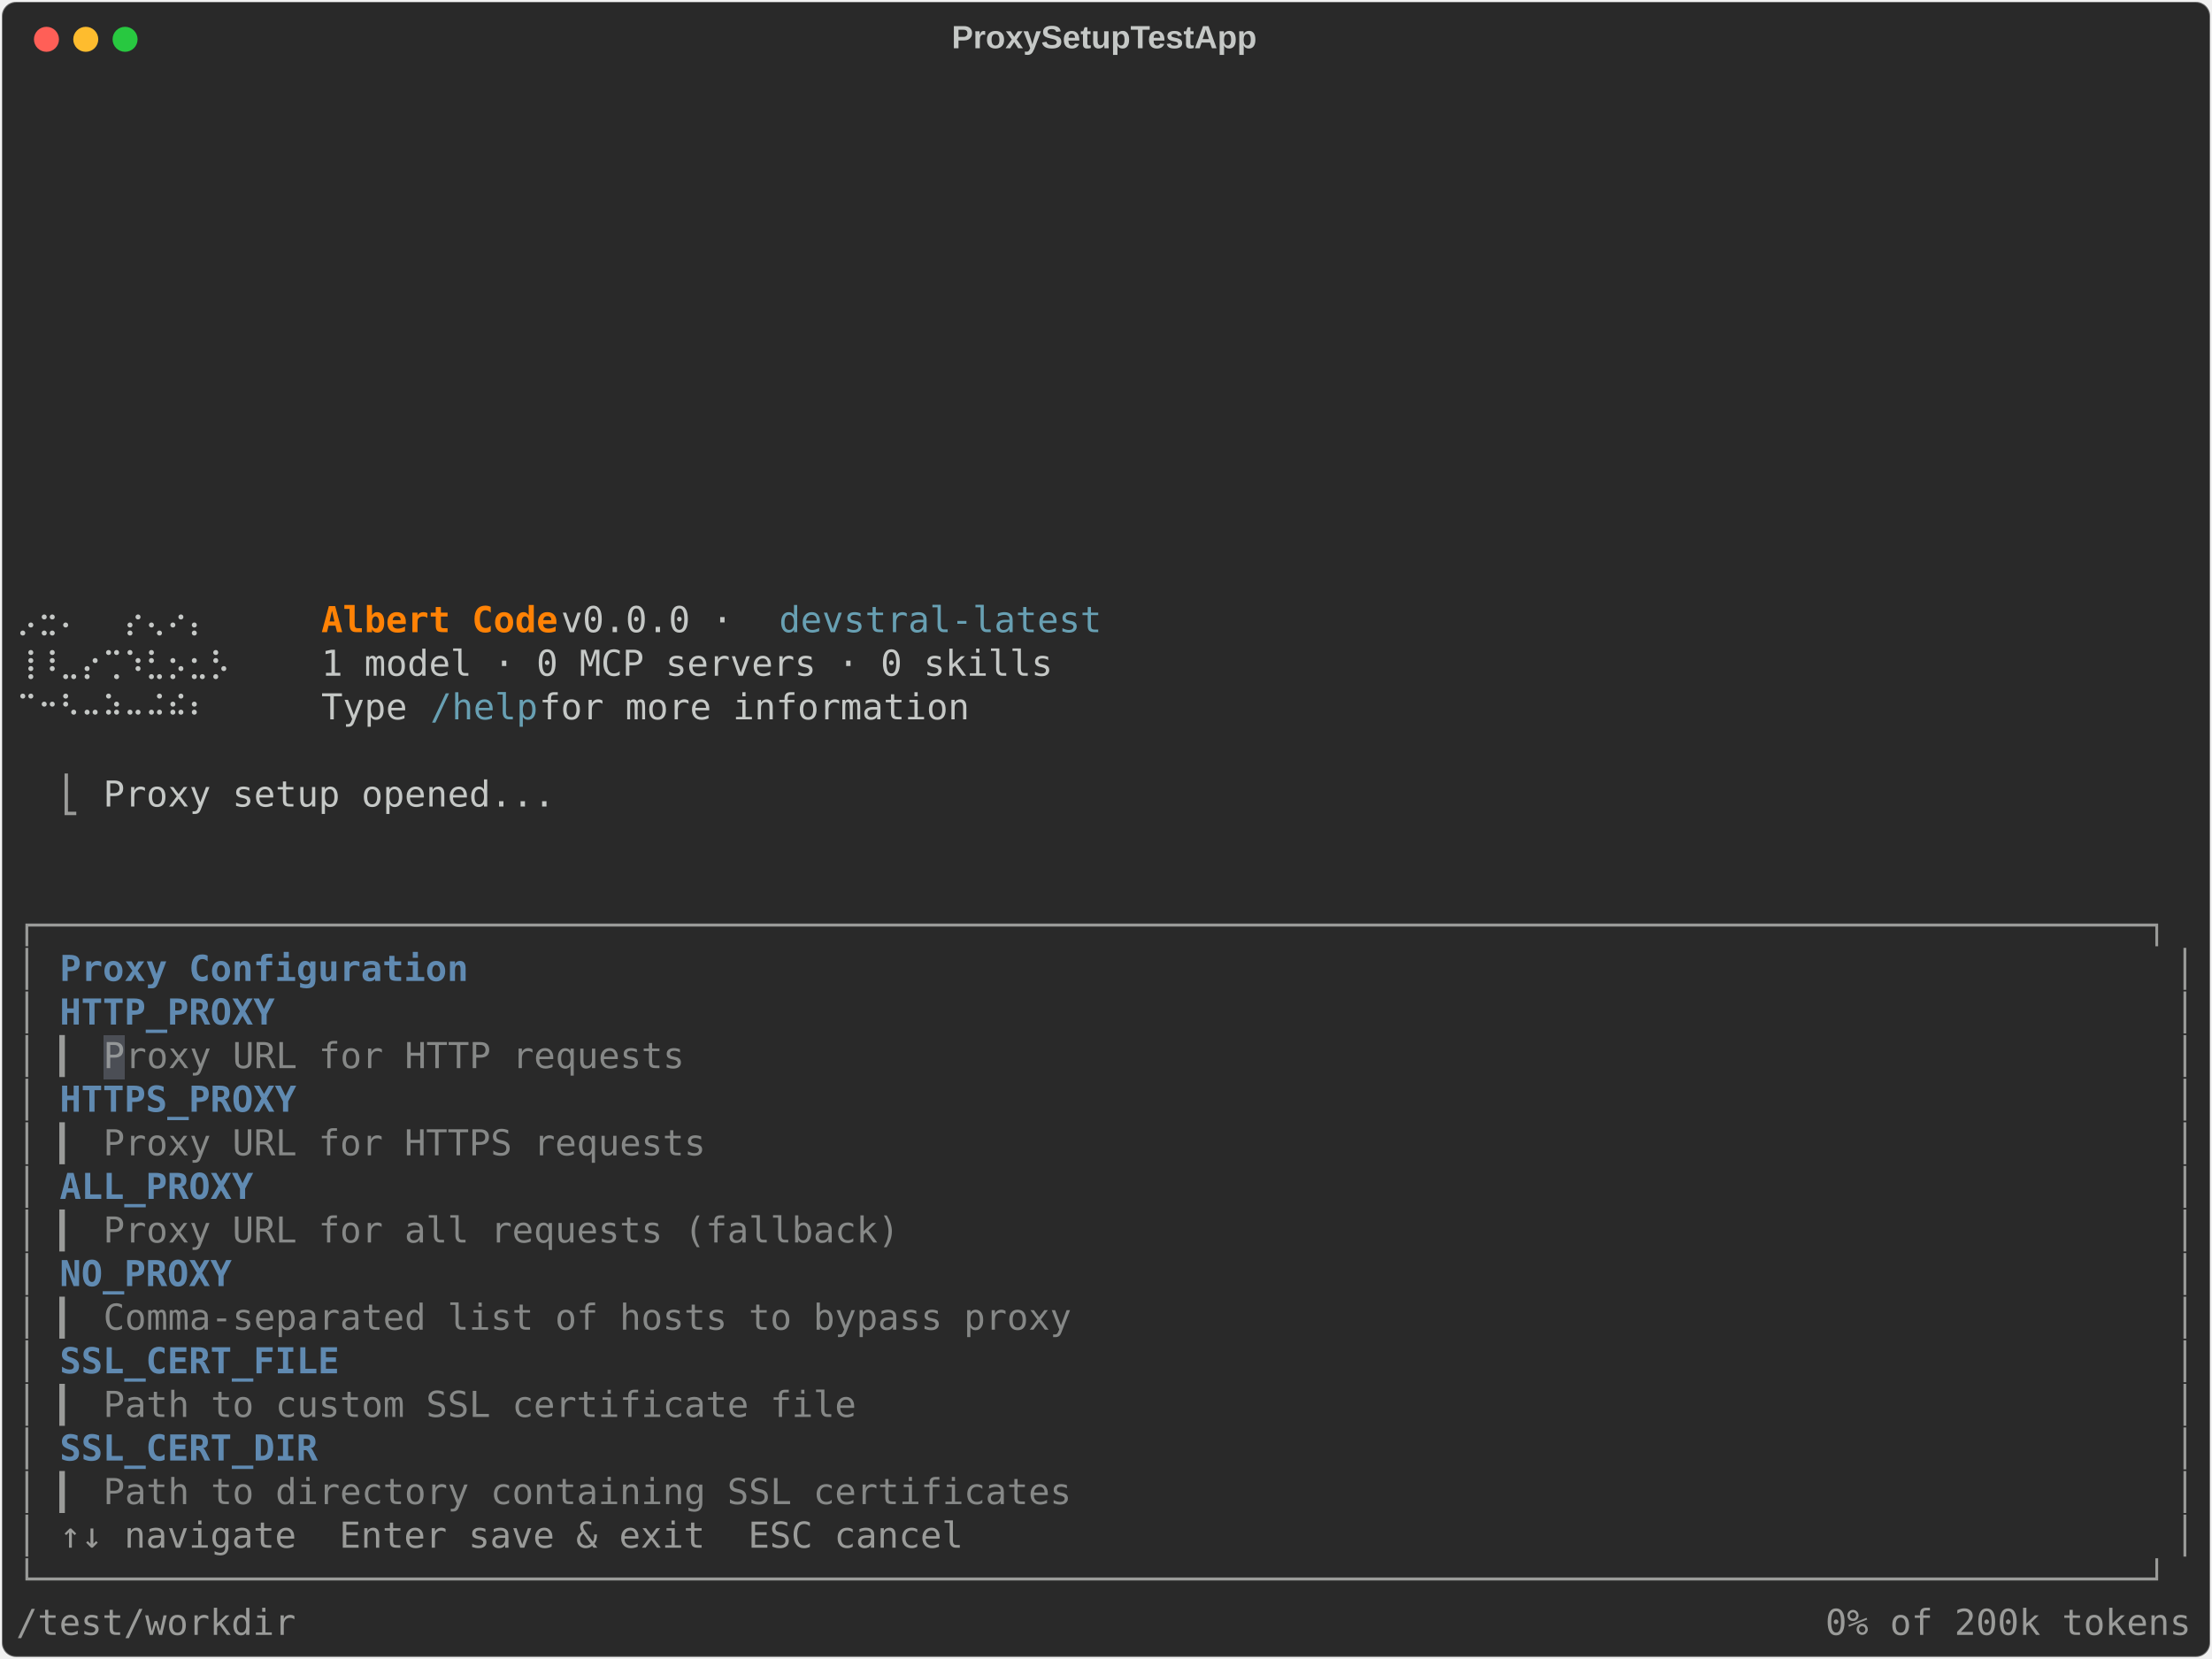
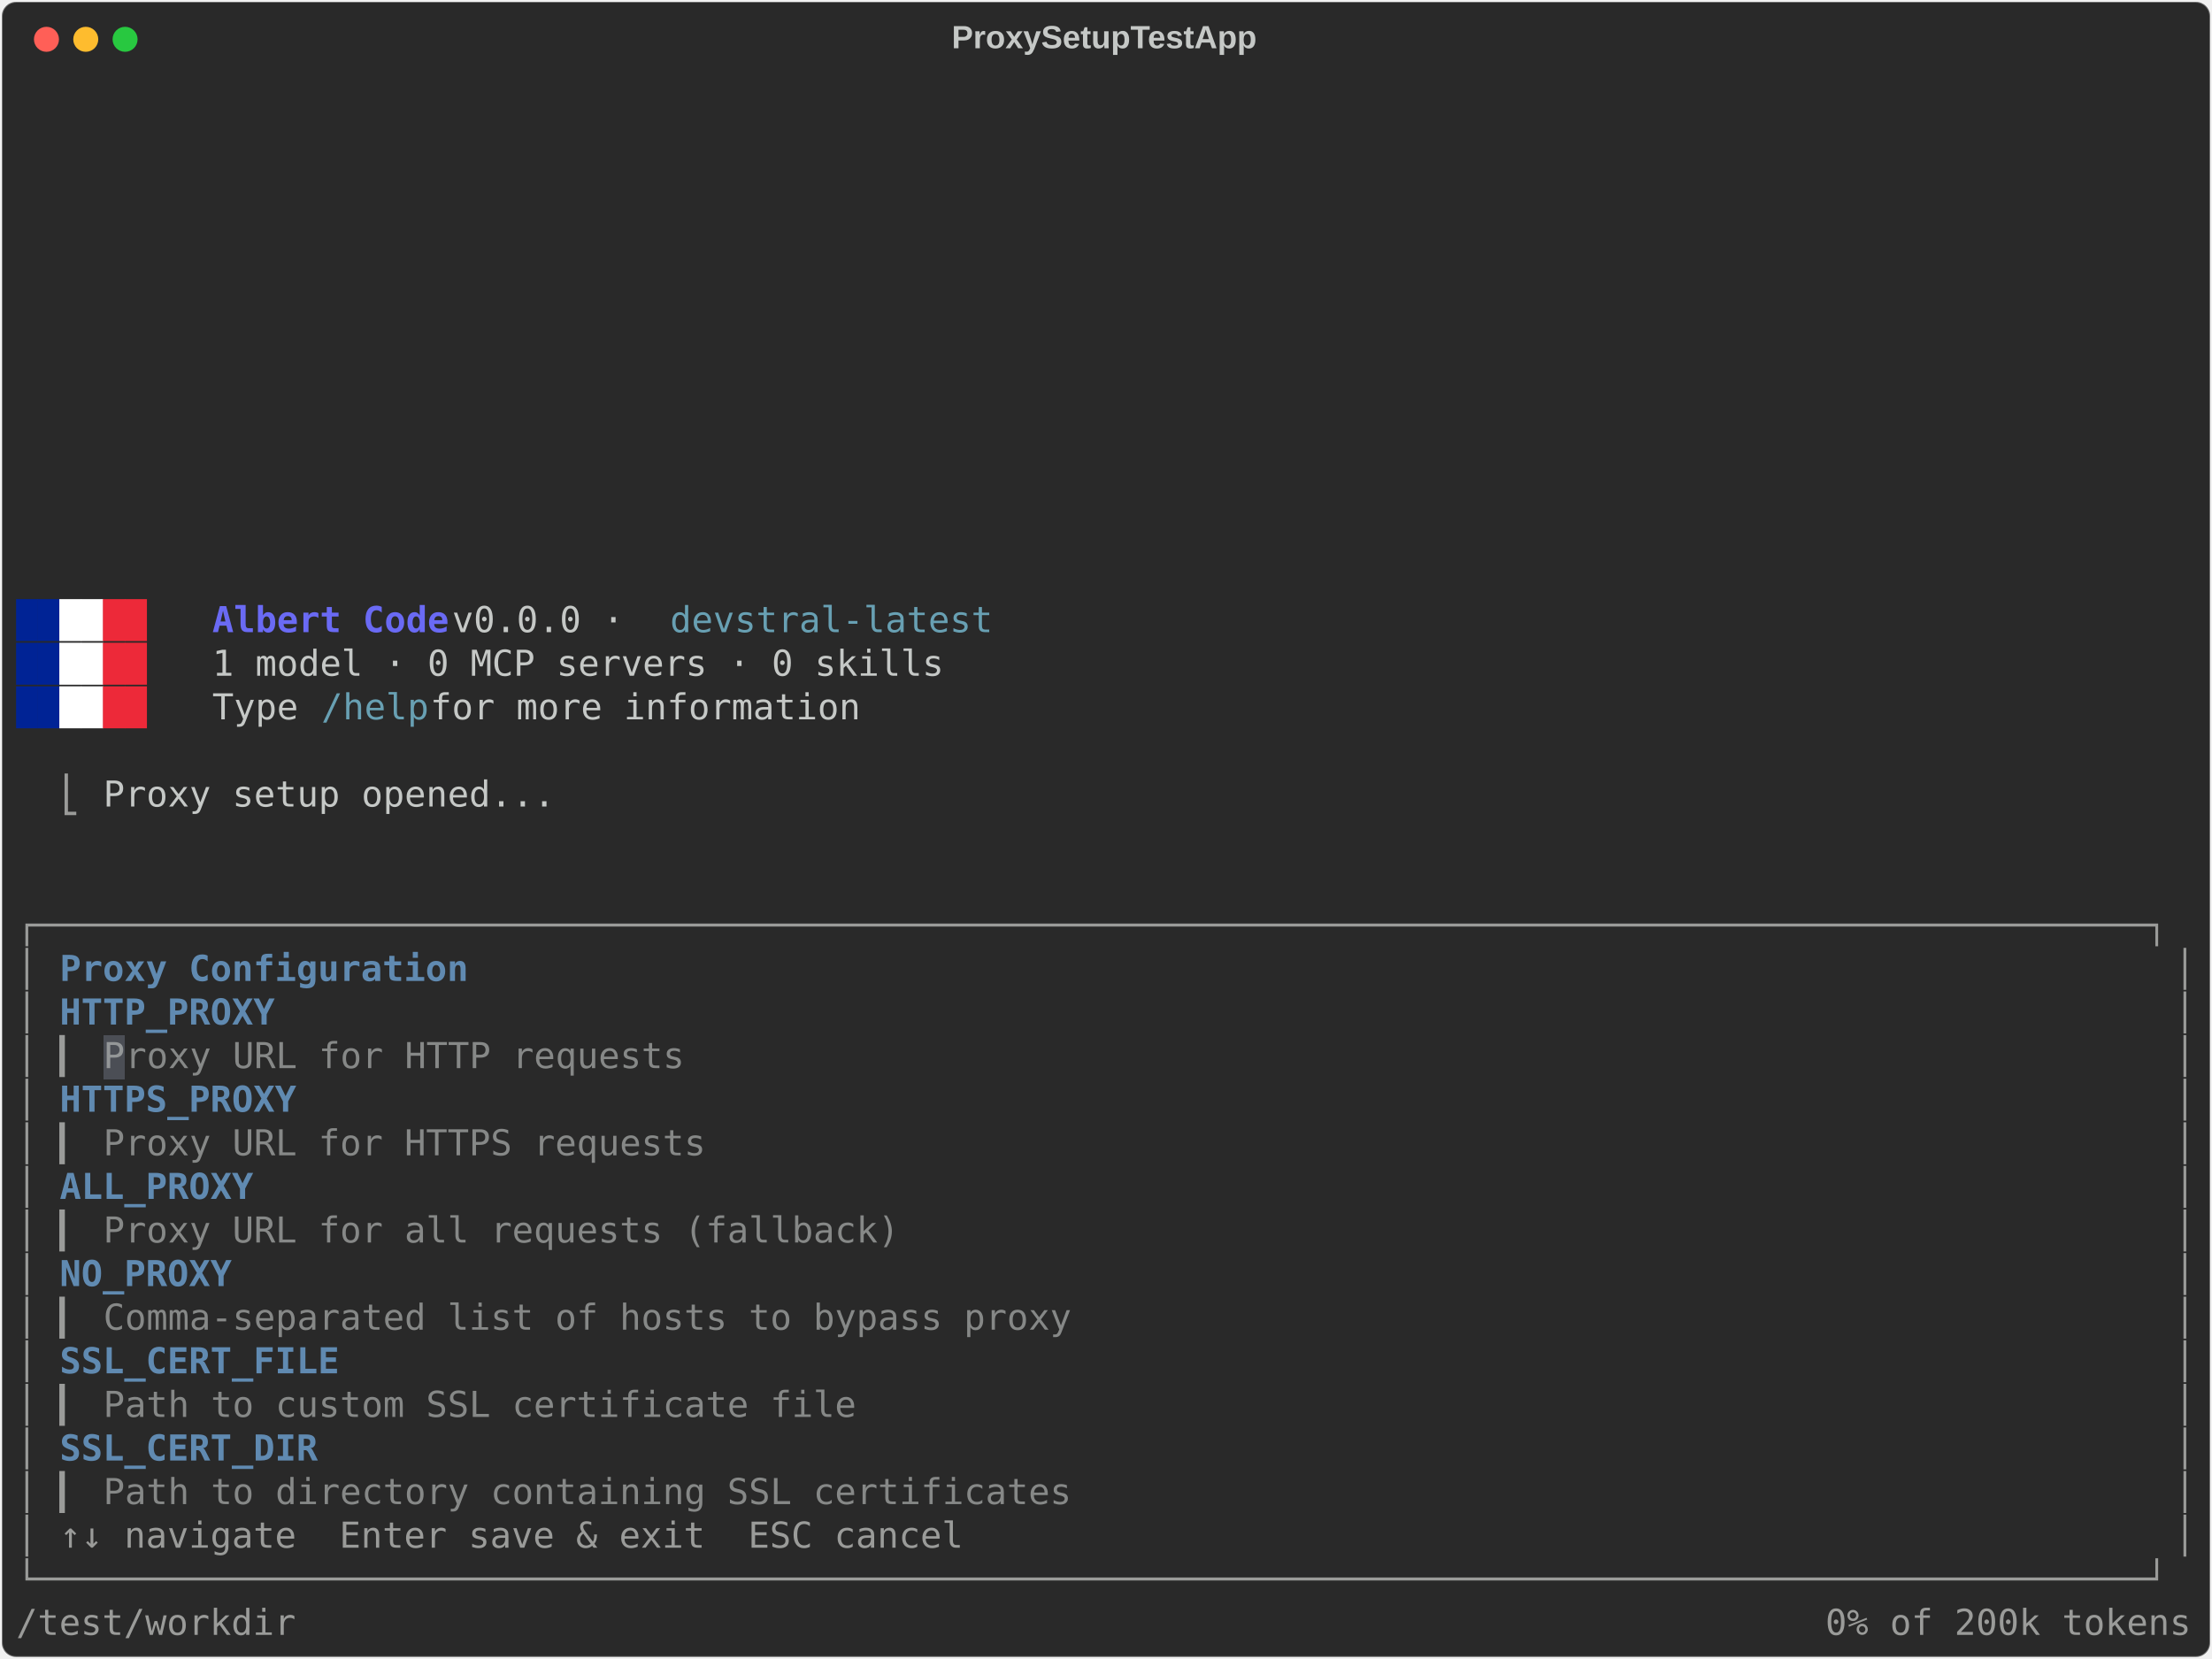
<svg xmlns="http://www.w3.org/2000/svg" class="rich-terminal" viewBox="0 0 1238 928.4">
  <style>

    @font-face {
        font-family: "Fira Code";
        src: local("FiraCode-Regular"),
                url("https://cdnjs.cloudflare.com/ajax/libs/firacode/6.2.0/woff2/FiraCode-Regular.woff2") format("woff2"),
                url("https://cdnjs.cloudflare.com/ajax/libs/firacode/6.2.0/woff/FiraCode-Regular.woff") format("woff");
        font-style: normal;
        font-weight: 400;
    }
    @font-face {
        font-family: "Fira Code";
        src: local("FiraCode-Bold"),
                url("https://cdnjs.cloudflare.com/ajax/libs/firacode/6.2.0/woff2/FiraCode-Bold.woff2") format("woff2"),
                url("https://cdnjs.cloudflare.com/ajax/libs/firacode/6.2.0/woff/FiraCode-Bold.woff") format("woff");
        font-style: bold;
        font-weight: 700;
    }

    .terminal-matrix {
        font-family: Fira Code, monospace;
        font-size: 20px;
        line-height: 24.4px;
        font-variant-east-asian: full-width;
    }

    .terminal-title {
        font-size: 18px;
        font-weight: bold;
        font-family: arial;
    }

    .terminal-r1 { fill: #c5c8c6 }
- .terminal-r2 { fill: #ff8205;font-weight: bold }
- .terminal-r3 { fill: #68a0b3 }
- .terminal-r4 { fill: #9a9b99 }
- .terminal-r5 { fill: #608ab1;font-weight: bold }
- .terminal-r6 { fill: #949798 }
- .terminal-r7 { fill: #868887 }
+ .terminal-r2 { fill: #002395 }
+ .terminal-r3 { fill: #ffffff }
+ .terminal-r4 { fill: #ed2939 }
+ .terminal-r5 { fill: #6a6af4;font-weight: bold }
+ .terminal-r6 { fill: #68a0b3 }
+ .terminal-r7 { fill: #9a9b99 }
+ .terminal-r8 { fill: #608ab1;font-weight: bold }
+ .terminal-r9 { fill: #949798 }
+ .terminal-r10 { fill: #868887 }
    </style>
  <defs>
    <clipPath id="terminal-clip-terminal">
      <rect x="0" y="0" width="1219.0" height="877.4" />
    </clipPath>
    <clipPath id="terminal-line-0">
      <rect x="0" y="1.5" width="1220" height="24.65" />
    </clipPath>
    <clipPath id="terminal-line-1">
      <rect x="0" y="25.9" width="1220" height="24.65" />
    </clipPath>
    <clipPath id="terminal-line-2">
      <rect x="0" y="50.3" width="1220" height="24.65" />
    </clipPath>
    <clipPath id="terminal-line-3">
      <rect x="0" y="74.7" width="1220" height="24.65" />
    </clipPath>
    <clipPath id="terminal-line-4">
      <rect x="0" y="99.1" width="1220" height="24.65" />
    </clipPath>
    <clipPath id="terminal-line-5">
      <rect x="0" y="123.5" width="1220" height="24.65" />
    </clipPath>
    <clipPath id="terminal-line-6">
      <rect x="0" y="147.9" width="1220" height="24.65" />
    </clipPath>
    <clipPath id="terminal-line-7">
      <rect x="0" y="172.3" width="1220" height="24.65" />
    </clipPath>
    <clipPath id="terminal-line-8">
      <rect x="0" y="196.7" width="1220" height="24.65" />
    </clipPath>
    <clipPath id="terminal-line-9">
      <rect x="0" y="221.1" width="1220" height="24.65" />
    </clipPath>
    <clipPath id="terminal-line-10">
      <rect x="0" y="245.5" width="1220" height="24.65" />
    </clipPath>
    <clipPath id="terminal-line-11">
      <rect x="0" y="269.9" width="1220" height="24.65" />
    </clipPath>
    <clipPath id="terminal-line-12">
      <rect x="0" y="294.3" width="1220" height="24.65" />
    </clipPath>
    <clipPath id="terminal-line-13">
      <rect x="0" y="318.7" width="1220" height="24.65" />
    </clipPath>
    <clipPath id="terminal-line-14">
      <rect x="0" y="343.1" width="1220" height="24.65" />
    </clipPath>
    <clipPath id="terminal-line-15">
      <rect x="0" y="367.5" width="1220" height="24.65" />
    </clipPath>
    <clipPath id="terminal-line-16">
      <rect x="0" y="391.9" width="1220" height="24.65" />
    </clipPath>
    <clipPath id="terminal-line-17">
      <rect x="0" y="416.3" width="1220" height="24.65" />
    </clipPath>
    <clipPath id="terminal-line-18">
      <rect x="0" y="440.7" width="1220" height="24.65" />
    </clipPath>
    <clipPath id="terminal-line-19">
      <rect x="0" y="465.1" width="1220" height="24.65" />
    </clipPath>
    <clipPath id="terminal-line-20">
      <rect x="0" y="489.5" width="1220" height="24.65" />
    </clipPath>
    <clipPath id="terminal-line-21">
      <rect x="0" y="513.9" width="1220" height="24.65" />
    </clipPath>
    <clipPath id="terminal-line-22">
      <rect x="0" y="538.3" width="1220" height="24.65" />
    </clipPath>
    <clipPath id="terminal-line-23">
      <rect x="0" y="562.7" width="1220" height="24.65" />
    </clipPath>
    <clipPath id="terminal-line-24">
      <rect x="0" y="587.1" width="1220" height="24.65" />
    </clipPath>
    <clipPath id="terminal-line-25">
      <rect x="0" y="611.5" width="1220" height="24.65" />
    </clipPath>
    <clipPath id="terminal-line-26">
      <rect x="0" y="635.9" width="1220" height="24.65" />
    </clipPath>
    <clipPath id="terminal-line-27">
      <rect x="0" y="660.3" width="1220" height="24.65" />
    </clipPath>
    <clipPath id="terminal-line-28">
      <rect x="0" y="684.7" width="1220" height="24.65" />
    </clipPath>
    <clipPath id="terminal-line-29">
      <rect x="0" y="709.1" width="1220" height="24.65" />
    </clipPath>
    <clipPath id="terminal-line-30">
      <rect x="0" y="733.5" width="1220" height="24.65" />
    </clipPath>
    <clipPath id="terminal-line-31">
      <rect x="0" y="757.9" width="1220" height="24.65" />
    </clipPath>
    <clipPath id="terminal-line-32">
      <rect x="0" y="782.3" width="1220" height="24.65" />
    </clipPath>
    <clipPath id="terminal-line-33">
      <rect x="0" y="806.7" width="1220" height="24.65" />
    </clipPath>
    <clipPath id="terminal-line-34">
      <rect x="0" y="831.1" width="1220" height="24.65" />
    </clipPath>
  </defs>
  <rect fill="#292929" stroke="rgba(255,255,255,0.35)" stroke-width="1" x="1" y="1" width="1236" height="926.4" rx="8" />
  <text class="terminal-title" fill="#c5c8c6" text-anchor="middle" x="618" y="27">ProxySetupTestApp</text>
  <g transform="translate(26,22)">
    <circle cx="0" cy="0" r="7" fill="#ff5f57" />
    <circle cx="22" cy="0" r="7" fill="#febc2e" />
    <circle cx="44" cy="0" r="7" fill="#28c840" />
  </g>
  <g transform="translate(9, 41)" clip-path="url(#terminal-clip-terminal)">
    <rect fill="#4b4e55" x="48.8" y="538.3" width="12.2" height="24.65" shape-rendering="crispEdges" />
    <g class="terminal-matrix">
      <text class="terminal-r1" x="1220" y="20" textLength="12.2" clip-path="url(#terminal-line-0)">
</text>
      <text class="terminal-r1" x="1220" y="44.4" textLength="12.2" clip-path="url(#terminal-line-1)">
</text>
      <text class="terminal-r1" x="1220" y="68.8" textLength="12.2" clip-path="url(#terminal-line-2)">
</text>
      <text class="terminal-r1" x="1220" y="93.2" textLength="12.2" clip-path="url(#terminal-line-3)">
</text>
      <text class="terminal-r1" x="1220" y="117.6" textLength="12.2" clip-path="url(#terminal-line-4)">
</text>
      <text class="terminal-r1" x="1220" y="142" textLength="12.2" clip-path="url(#terminal-line-5)">
</text>
      <text class="terminal-r1" x="1220" y="166.4" textLength="12.2" clip-path="url(#terminal-line-6)">
</text>
      <text class="terminal-r1" x="1220" y="190.8" textLength="12.2" clip-path="url(#terminal-line-7)">
</text>
      <text class="terminal-r1" x="1220" y="215.2" textLength="12.2" clip-path="url(#terminal-line-8)">
</text>
      <text class="terminal-r1" x="1220" y="239.6" textLength="12.2" clip-path="url(#terminal-line-9)">
</text>
      <text class="terminal-r1" x="1220" y="264" textLength="12.2" clip-path="url(#terminal-line-10)">
</text>
      <text class="terminal-r1" x="1220" y="288.4" textLength="12.2" clip-path="url(#terminal-line-11)">
</text>
-       <text class="terminal-r1" x="0" y="312.8" textLength="134.2" clip-path="url(#terminal-line-12)">  ⡠⣒⠄  ⡔⢄⠔⡄</text>
-       <text class="terminal-r2" x="170.8" y="312.8" textLength="134.2" clip-path="url(#terminal-line-12)">Albert Code</text>
-       <text class="terminal-r1" x="305" y="312.8" textLength="122" clip-path="url(#terminal-line-12)"> v0.0.0 · </text>
-       <text class="terminal-r3" x="427" y="312.8" textLength="183" clip-path="url(#terminal-line-12)">devstral-latest</text>
+       <text class="terminal-r2" x="0" y="312.8" textLength="12.2" clip-path="url(#terminal-line-12)">█</text>
+       <text class="terminal-r2" x="12.2" y="312.8" textLength="12.2" clip-path="url(#terminal-line-12)">█</text>
+       <text class="terminal-r3" x="24.4" y="312.8" textLength="12.2" clip-path="url(#terminal-line-12)">█</text>
+       <text class="terminal-r3" x="36.6" y="312.8" textLength="12.2" clip-path="url(#terminal-line-12)">█</text>
+       <text class="terminal-r4" x="48.8" y="312.8" textLength="12.2" clip-path="url(#terminal-line-12)">█</text>
+       <text class="terminal-r4" x="61" y="312.8" textLength="12.2" clip-path="url(#terminal-line-12)">█</text>
+       <text class="terminal-r5" x="109.8" y="312.8" textLength="134.2" clip-path="url(#terminal-line-12)">Albert Code</text>
+       <text class="terminal-r1" x="244" y="312.8" textLength="122" clip-path="url(#terminal-line-12)"> v0.0.0 · </text>
+       <text class="terminal-r6" x="366" y="312.8" textLength="183" clip-path="url(#terminal-line-12)">devstral-latest</text>
      <text class="terminal-r1" x="1220" y="312.8" textLength="12.2" clip-path="url(#terminal-line-12)">
</text>
-       <text class="terminal-r1" x="0" y="337.2" textLength="134.2" clip-path="url(#terminal-line-13)"> ⢸⠸⣀⡔⢉⠱⣃⡢⣂⡣</text>
-       <text class="terminal-r1" x="170.8" y="337.2" textLength="414.8" clip-path="url(#terminal-line-13)">1 model · 0 MCP servers · 0 skills</text>
+       <text class="terminal-r2" x="0" y="337.2" textLength="12.2" clip-path="url(#terminal-line-13)">█</text>
+       <text class="terminal-r2" x="12.2" y="337.2" textLength="12.2" clip-path="url(#terminal-line-13)">█</text>
+       <text class="terminal-r3" x="24.4" y="337.2" textLength="12.2" clip-path="url(#terminal-line-13)">█</text>
+       <text class="terminal-r3" x="36.6" y="337.2" textLength="12.2" clip-path="url(#terminal-line-13)">█</text>
+       <text class="terminal-r4" x="48.8" y="337.2" textLength="12.2" clip-path="url(#terminal-line-13)">█</text>
+       <text class="terminal-r4" x="61" y="337.2" textLength="12.2" clip-path="url(#terminal-line-13)">█</text>
+       <text class="terminal-r1" x="109.8" y="337.2" textLength="414.8" clip-path="url(#terminal-line-13)">1 model · 0 MCP servers · 0 skills</text>
      <text class="terminal-r1" x="1220" y="337.2" textLength="12.2" clip-path="url(#terminal-line-13)">
</text>
-       <text class="terminal-r1" x="0" y="361.6" textLength="134.2" clip-path="url(#terminal-line-14)">  ⠉⠒⠣⠤⠵⠤⠬⠮⠆</text>
-       <text class="terminal-r1" x="170.8" y="361.6" textLength="61" clip-path="url(#terminal-line-14)">Type </text>
-       <text class="terminal-r3" x="231.8" y="361.6" textLength="61" clip-path="url(#terminal-line-14)">/help</text>
-       <text class="terminal-r1" x="292.8" y="361.6" textLength="256.2" clip-path="url(#terminal-line-14)"> for more information</text>
+       <text class="terminal-r2" x="0" y="361.6" textLength="12.2" clip-path="url(#terminal-line-14)">█</text>
+       <text class="terminal-r2" x="12.2" y="361.6" textLength="12.2" clip-path="url(#terminal-line-14)">█</text>
+       <text class="terminal-r3" x="24.4" y="361.6" textLength="12.2" clip-path="url(#terminal-line-14)">█</text>
+       <text class="terminal-r3" x="36.6" y="361.6" textLength="12.2" clip-path="url(#terminal-line-14)">█</text>
+       <text class="terminal-r4" x="48.8" y="361.6" textLength="12.2" clip-path="url(#terminal-line-14)">█</text>
+       <text class="terminal-r4" x="61" y="361.6" textLength="12.2" clip-path="url(#terminal-line-14)">█</text>
+       <text class="terminal-r1" x="109.8" y="361.6" textLength="61" clip-path="url(#terminal-line-14)">Type </text>
+       <text class="terminal-r6" x="170.8" y="361.6" textLength="61" clip-path="url(#terminal-line-14)">/help</text>
+       <text class="terminal-r1" x="231.8" y="361.6" textLength="256.2" clip-path="url(#terminal-line-14)"> for more information</text>
      <text class="terminal-r1" x="1220" y="361.6" textLength="12.2" clip-path="url(#terminal-line-14)">
</text>
      <text class="terminal-r1" x="1220" y="386" textLength="12.2" clip-path="url(#terminal-line-15)">
</text>
-       <text class="terminal-r4" x="24.4" y="410.4" textLength="12.2" clip-path="url(#terminal-line-16)">⎣</text>
+       <text class="terminal-r7" x="24.4" y="410.4" textLength="12.2" clip-path="url(#terminal-line-16)">⎣</text>
      <text class="terminal-r1" x="48.8" y="410.4" textLength="256.2" clip-path="url(#terminal-line-16)">Proxy setup opened...</text>
      <text class="terminal-r1" x="1220" y="410.4" textLength="12.2" clip-path="url(#terminal-line-16)">
</text>
      <text class="terminal-r1" x="1220" y="434.8" textLength="12.2" clip-path="url(#terminal-line-17)">
</text>
      <text class="terminal-r1" x="1220" y="459.2" textLength="12.2" clip-path="url(#terminal-line-18)">
</text>
-       <text class="terminal-r4" x="0" y="483.6" textLength="1220" clip-path="url(#terminal-line-19)">┌──────────────────────────────────────────────────────────────────────────────────────────────────┐</text>
+       <text class="terminal-r7" x="0" y="483.6" textLength="1220" clip-path="url(#terminal-line-19)">┌──────────────────────────────────────────────────────────────────────────────────────────────────┐</text>
      <text class="terminal-r1" x="1220" y="483.6" textLength="12.2" clip-path="url(#terminal-line-19)">
</text>
-       <text class="terminal-r4" x="0" y="508" textLength="12.2" clip-path="url(#terminal-line-20)">│</text>
-       <text class="terminal-r5" x="24.4" y="508" textLength="231.8" clip-path="url(#terminal-line-20)">Proxy Configuration</text>
-       <text class="terminal-r4" x="1207.8" y="508" textLength="12.2" clip-path="url(#terminal-line-20)">│</text>
+       <text class="terminal-r7" x="0" y="508" textLength="12.2" clip-path="url(#terminal-line-20)">│</text>
+       <text class="terminal-r8" x="24.4" y="508" textLength="231.8" clip-path="url(#terminal-line-20)">Proxy Configuration</text>
+       <text class="terminal-r7" x="1207.8" y="508" textLength="12.2" clip-path="url(#terminal-line-20)">│</text>
      <text class="terminal-r1" x="1220" y="508" textLength="12.2" clip-path="url(#terminal-line-20)">
</text>
-       <text class="terminal-r4" x="0" y="532.4" textLength="12.2" clip-path="url(#terminal-line-21)">│</text>
-       <text class="terminal-r5" x="24.4" y="532.4" textLength="122" clip-path="url(#terminal-line-21)">HTTP_PROXY</text>
-       <text class="terminal-r4" x="1207.8" y="532.4" textLength="12.2" clip-path="url(#terminal-line-21)">│</text>
+       <text class="terminal-r7" x="0" y="532.4" textLength="12.2" clip-path="url(#terminal-line-21)">│</text>
+       <text class="terminal-r8" x="24.4" y="532.4" textLength="122" clip-path="url(#terminal-line-21)">HTTP_PROXY</text>
+       <text class="terminal-r7" x="1207.8" y="532.4" textLength="12.2" clip-path="url(#terminal-line-21)">│</text>
      <text class="terminal-r1" x="1220" y="532.4" textLength="12.2" clip-path="url(#terminal-line-21)">
</text>
-       <text class="terminal-r4" x="0" y="556.8" textLength="12.2" clip-path="url(#terminal-line-22)">│</text>
-       <text class="terminal-r4" x="24.4" y="556.8" textLength="12.2" clip-path="url(#terminal-line-22)">▎</text>
-       <text class="terminal-r6" x="48.8" y="556.8" textLength="12.2" clip-path="url(#terminal-line-22)">P</text>
-       <text class="terminal-r7" x="61" y="556.8" textLength="317.2" clip-path="url(#terminal-line-22)">roxy URL for HTTP requests</text>
-       <text class="terminal-r4" x="1207.8" y="556.8" textLength="12.2" clip-path="url(#terminal-line-22)">│</text>
+       <text class="terminal-r7" x="0" y="556.8" textLength="12.2" clip-path="url(#terminal-line-22)">│</text>
+       <text class="terminal-r7" x="24.4" y="556.8" textLength="12.2" clip-path="url(#terminal-line-22)">▎</text>
+       <text class="terminal-r9" x="48.8" y="556.8" textLength="12.2" clip-path="url(#terminal-line-22)">P</text>
+       <text class="terminal-r10" x="61" y="556.8" textLength="317.2" clip-path="url(#terminal-line-22)">roxy URL for HTTP requests</text>
+       <text class="terminal-r7" x="1207.8" y="556.8" textLength="12.2" clip-path="url(#terminal-line-22)">│</text>
      <text class="terminal-r1" x="1220" y="556.8" textLength="12.2" clip-path="url(#terminal-line-22)">
</text>
-       <text class="terminal-r4" x="0" y="581.2" textLength="12.2" clip-path="url(#terminal-line-23)">│</text>
-       <text class="terminal-r5" x="24.4" y="581.2" textLength="134.2" clip-path="url(#terminal-line-23)">HTTPS_PROXY</text>
-       <text class="terminal-r4" x="1207.8" y="581.2" textLength="12.2" clip-path="url(#terminal-line-23)">│</text>
+       <text class="terminal-r7" x="0" y="581.2" textLength="12.2" clip-path="url(#terminal-line-23)">│</text>
+       <text class="terminal-r8" x="24.4" y="581.2" textLength="134.2" clip-path="url(#terminal-line-23)">HTTPS_PROXY</text>
+       <text class="terminal-r7" x="1207.8" y="581.2" textLength="12.2" clip-path="url(#terminal-line-23)">│</text>
      <text class="terminal-r1" x="1220" y="581.2" textLength="12.2" clip-path="url(#terminal-line-23)">
</text>
-       <text class="terminal-r4" x="0" y="605.6" textLength="12.2" clip-path="url(#terminal-line-24)">│</text>
-       <text class="terminal-r4" x="24.4" y="605.6" textLength="12.2" clip-path="url(#terminal-line-24)">▎</text>
-       <text class="terminal-r7" x="48.8" y="605.6" textLength="341.6" clip-path="url(#terminal-line-24)">Proxy URL for HTTPS requests</text>
-       <text class="terminal-r4" x="1207.8" y="605.6" textLength="12.2" clip-path="url(#terminal-line-24)">│</text>
+       <text class="terminal-r7" x="0" y="605.6" textLength="12.2" clip-path="url(#terminal-line-24)">│</text>
+       <text class="terminal-r7" x="24.4" y="605.6" textLength="12.2" clip-path="url(#terminal-line-24)">▎</text>
+       <text class="terminal-r10" x="48.8" y="605.6" textLength="341.6" clip-path="url(#terminal-line-24)">Proxy URL for HTTPS requests</text>
+       <text class="terminal-r7" x="1207.8" y="605.6" textLength="12.2" clip-path="url(#terminal-line-24)">│</text>
      <text class="terminal-r1" x="1220" y="605.6" textLength="12.2" clip-path="url(#terminal-line-24)">
</text>
-       <text class="terminal-r4" x="0" y="630" textLength="12.2" clip-path="url(#terminal-line-25)">│</text>
-       <text class="terminal-r5" x="24.4" y="630" textLength="109.8" clip-path="url(#terminal-line-25)">ALL_PROXY</text>
-       <text class="terminal-r4" x="1207.8" y="630" textLength="12.2" clip-path="url(#terminal-line-25)">│</text>
+       <text class="terminal-r7" x="0" y="630" textLength="12.2" clip-path="url(#terminal-line-25)">│</text>
+       <text class="terminal-r8" x="24.4" y="630" textLength="109.8" clip-path="url(#terminal-line-25)">ALL_PROXY</text>
+       <text class="terminal-r7" x="1207.8" y="630" textLength="12.2" clip-path="url(#terminal-line-25)">│</text>
      <text class="terminal-r1" x="1220" y="630" textLength="12.2" clip-path="url(#terminal-line-25)">
</text>
-       <text class="terminal-r4" x="0" y="654.4" textLength="12.2" clip-path="url(#terminal-line-26)">│</text>
-       <text class="terminal-r4" x="24.4" y="654.4" textLength="12.2" clip-path="url(#terminal-line-26)">▎</text>
-       <text class="terminal-r7" x="48.8" y="654.4" textLength="451.4" clip-path="url(#terminal-line-26)">Proxy URL for all requests (fallback)</text>
-       <text class="terminal-r4" x="1207.8" y="654.4" textLength="12.2" clip-path="url(#terminal-line-26)">│</text>
+       <text class="terminal-r7" x="0" y="654.4" textLength="12.2" clip-path="url(#terminal-line-26)">│</text>
+       <text class="terminal-r7" x="24.4" y="654.4" textLength="12.2" clip-path="url(#terminal-line-26)">▎</text>
+       <text class="terminal-r10" x="48.8" y="654.4" textLength="451.4" clip-path="url(#terminal-line-26)">Proxy URL for all requests (fallback)</text>
+       <text class="terminal-r7" x="1207.8" y="654.4" textLength="12.2" clip-path="url(#terminal-line-26)">│</text>
      <text class="terminal-r1" x="1220" y="654.4" textLength="12.2" clip-path="url(#terminal-line-26)">
</text>
-       <text class="terminal-r4" x="0" y="678.8" textLength="12.2" clip-path="url(#terminal-line-27)">│</text>
-       <text class="terminal-r5" x="24.4" y="678.8" textLength="97.6" clip-path="url(#terminal-line-27)">NO_PROXY</text>
-       <text class="terminal-r4" x="1207.8" y="678.8" textLength="12.2" clip-path="url(#terminal-line-27)">│</text>
+       <text class="terminal-r7" x="0" y="678.8" textLength="12.2" clip-path="url(#terminal-line-27)">│</text>
+       <text class="terminal-r8" x="24.4" y="678.8" textLength="97.6" clip-path="url(#terminal-line-27)">NO_PROXY</text>
+       <text class="terminal-r7" x="1207.8" y="678.8" textLength="12.2" clip-path="url(#terminal-line-27)">│</text>
      <text class="terminal-r1" x="1220" y="678.8" textLength="12.2" clip-path="url(#terminal-line-27)">
</text>
-       <text class="terminal-r4" x="0" y="703.2" textLength="12.2" clip-path="url(#terminal-line-28)">│</text>
-       <text class="terminal-r4" x="24.4" y="703.2" textLength="12.2" clip-path="url(#terminal-line-28)">▎</text>
-       <text class="terminal-r7" x="48.8" y="703.2" textLength="549" clip-path="url(#terminal-line-28)">Comma-separated list of hosts to bypass proxy</text>
-       <text class="terminal-r4" x="1207.8" y="703.2" textLength="12.2" clip-path="url(#terminal-line-28)">│</text>
+       <text class="terminal-r7" x="0" y="703.2" textLength="12.2" clip-path="url(#terminal-line-28)">│</text>
+       <text class="terminal-r7" x="24.4" y="703.2" textLength="12.2" clip-path="url(#terminal-line-28)">▎</text>
+       <text class="terminal-r10" x="48.8" y="703.2" textLength="549" clip-path="url(#terminal-line-28)">Comma-separated list of hosts to bypass proxy</text>
+       <text class="terminal-r7" x="1207.8" y="703.2" textLength="12.2" clip-path="url(#terminal-line-28)">│</text>
      <text class="terminal-r1" x="1220" y="703.2" textLength="12.2" clip-path="url(#terminal-line-28)">
</text>
-       <text class="terminal-r4" x="0" y="727.6" textLength="12.2" clip-path="url(#terminal-line-29)">│</text>
-       <text class="terminal-r5" x="24.4" y="727.6" textLength="158.6" clip-path="url(#terminal-line-29)">SSL_CERT_FILE</text>
-       <text class="terminal-r4" x="1207.8" y="727.6" textLength="12.2" clip-path="url(#terminal-line-29)">│</text>
+       <text class="terminal-r7" x="0" y="727.6" textLength="12.2" clip-path="url(#terminal-line-29)">│</text>
+       <text class="terminal-r8" x="24.4" y="727.6" textLength="158.6" clip-path="url(#terminal-line-29)">SSL_CERT_FILE</text>
+       <text class="terminal-r7" x="1207.8" y="727.6" textLength="12.2" clip-path="url(#terminal-line-29)">│</text>
      <text class="terminal-r1" x="1220" y="727.6" textLength="12.2" clip-path="url(#terminal-line-29)">
</text>
-       <text class="terminal-r4" x="0" y="752" textLength="12.2" clip-path="url(#terminal-line-30)">│</text>
-       <text class="terminal-r4" x="24.4" y="752" textLength="12.2" clip-path="url(#terminal-line-30)">▎</text>
-       <text class="terminal-r7" x="48.8" y="752" textLength="427" clip-path="url(#terminal-line-30)">Path to custom SSL certificate file</text>
-       <text class="terminal-r4" x="1207.8" y="752" textLength="12.2" clip-path="url(#terminal-line-30)">│</text>
+       <text class="terminal-r7" x="0" y="752" textLength="12.2" clip-path="url(#terminal-line-30)">│</text>
+       <text class="terminal-r7" x="24.4" y="752" textLength="12.2" clip-path="url(#terminal-line-30)">▎</text>
+       <text class="terminal-r10" x="48.8" y="752" textLength="427" clip-path="url(#terminal-line-30)">Path to custom SSL certificate file</text>
+       <text class="terminal-r7" x="1207.8" y="752" textLength="12.2" clip-path="url(#terminal-line-30)">│</text>
      <text class="terminal-r1" x="1220" y="752" textLength="12.2" clip-path="url(#terminal-line-30)">
</text>
-       <text class="terminal-r4" x="0" y="776.4" textLength="12.2" clip-path="url(#terminal-line-31)">│</text>
-       <text class="terminal-r5" x="24.4" y="776.4" textLength="146.4" clip-path="url(#terminal-line-31)">SSL_CERT_DIR</text>
-       <text class="terminal-r4" x="1207.8" y="776.4" textLength="12.2" clip-path="url(#terminal-line-31)">│</text>
+       <text class="terminal-r7" x="0" y="776.4" textLength="12.2" clip-path="url(#terminal-line-31)">│</text>
+       <text class="terminal-r8" x="24.4" y="776.4" textLength="146.4" clip-path="url(#terminal-line-31)">SSL_CERT_DIR</text>
+       <text class="terminal-r7" x="1207.8" y="776.4" textLength="12.2" clip-path="url(#terminal-line-31)">│</text>
      <text class="terminal-r1" x="1220" y="776.4" textLength="12.2" clip-path="url(#terminal-line-31)">
</text>
-       <text class="terminal-r4" x="0" y="800.8" textLength="12.2" clip-path="url(#terminal-line-32)">│</text>
-       <text class="terminal-r4" x="24.4" y="800.8" textLength="12.2" clip-path="url(#terminal-line-32)">▎</text>
-       <text class="terminal-r7" x="48.8" y="800.8" textLength="549" clip-path="url(#terminal-line-32)">Path to directory containing SSL certificates</text>
-       <text class="terminal-r4" x="1207.8" y="800.8" textLength="12.2" clip-path="url(#terminal-line-32)">│</text>
+       <text class="terminal-r7" x="0" y="800.8" textLength="12.2" clip-path="url(#terminal-line-32)">│</text>
+       <text class="terminal-r7" x="24.4" y="800.8" textLength="12.2" clip-path="url(#terminal-line-32)">▎</text>
+       <text class="terminal-r10" x="48.8" y="800.8" textLength="549" clip-path="url(#terminal-line-32)">Path to directory containing SSL certificates</text>
+       <text class="terminal-r7" x="1207.8" y="800.8" textLength="12.2" clip-path="url(#terminal-line-32)">│</text>
      <text class="terminal-r1" x="1220" y="800.8" textLength="12.2" clip-path="url(#terminal-line-32)">
</text>
-       <text class="terminal-r4" x="0" y="825.2" textLength="12.2" clip-path="url(#terminal-line-33)">│</text>
-       <text class="terminal-r4" x="24.4" y="825.2" textLength="512.4" clip-path="url(#terminal-line-33)">↑↓ navigate  Enter save &amp; exit  ESC cancel</text>
-       <text class="terminal-r4" x="1207.8" y="825.2" textLength="12.2" clip-path="url(#terminal-line-33)">│</text>
+       <text class="terminal-r7" x="0" y="825.2" textLength="12.2" clip-path="url(#terminal-line-33)">│</text>
+       <text class="terminal-r7" x="24.4" y="825.2" textLength="512.4" clip-path="url(#terminal-line-33)">↑↓ navigate  Enter save &amp; exit  ESC cancel</text>
+       <text class="terminal-r7" x="1207.8" y="825.2" textLength="12.2" clip-path="url(#terminal-line-33)">│</text>
      <text class="terminal-r1" x="1220" y="825.2" textLength="12.2" clip-path="url(#terminal-line-33)">
</text>
-       <text class="terminal-r4" x="0" y="849.6" textLength="1220" clip-path="url(#terminal-line-34)">└──────────────────────────────────────────────────────────────────────────────────────────────────┘</text>
+       <text class="terminal-r7" x="0" y="849.6" textLength="1220" clip-path="url(#terminal-line-34)">└──────────────────────────────────────────────────────────────────────────────────────────────────┘</text>
      <text class="terminal-r1" x="1220" y="849.6" textLength="12.2" clip-path="url(#terminal-line-34)">
</text>
-       <text class="terminal-r4" x="0" y="874" textLength="158.6" clip-path="url(#terminal-line-35)">/test/workdir</text>
-       <text class="terminal-r4" x="1012.6" y="874" textLength="207.4" clip-path="url(#terminal-line-35)">0% of 200k tokens</text>
+       <text class="terminal-r7" x="0" y="874" textLength="158.6" clip-path="url(#terminal-line-35)">/test/workdir</text>
+       <text class="terminal-r7" x="1012.6" y="874" textLength="207.4" clip-path="url(#terminal-line-35)">0% of 200k tokens</text>
    </g>
  </g>
</svg>
